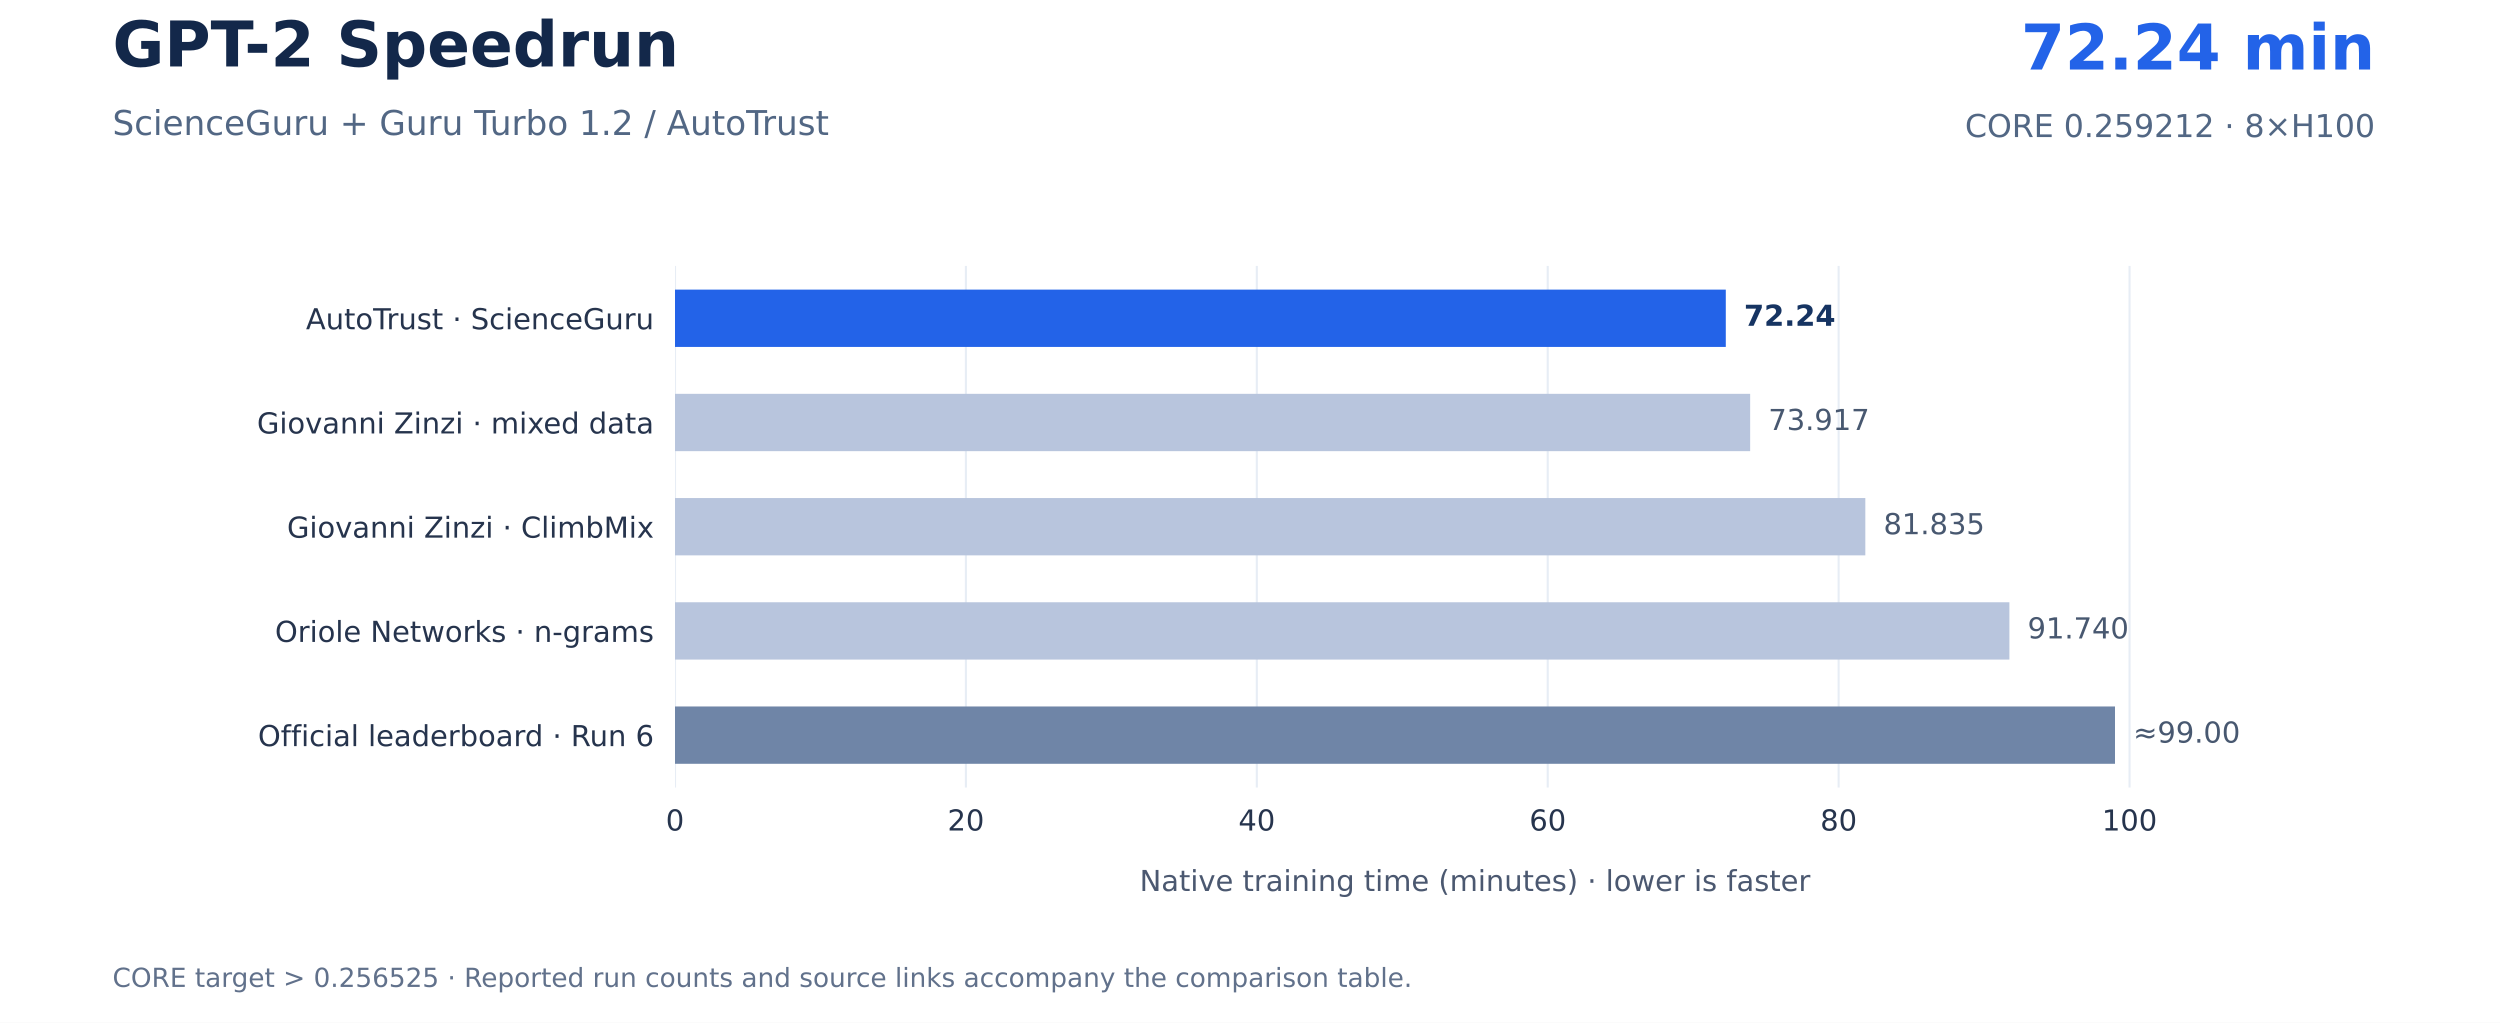
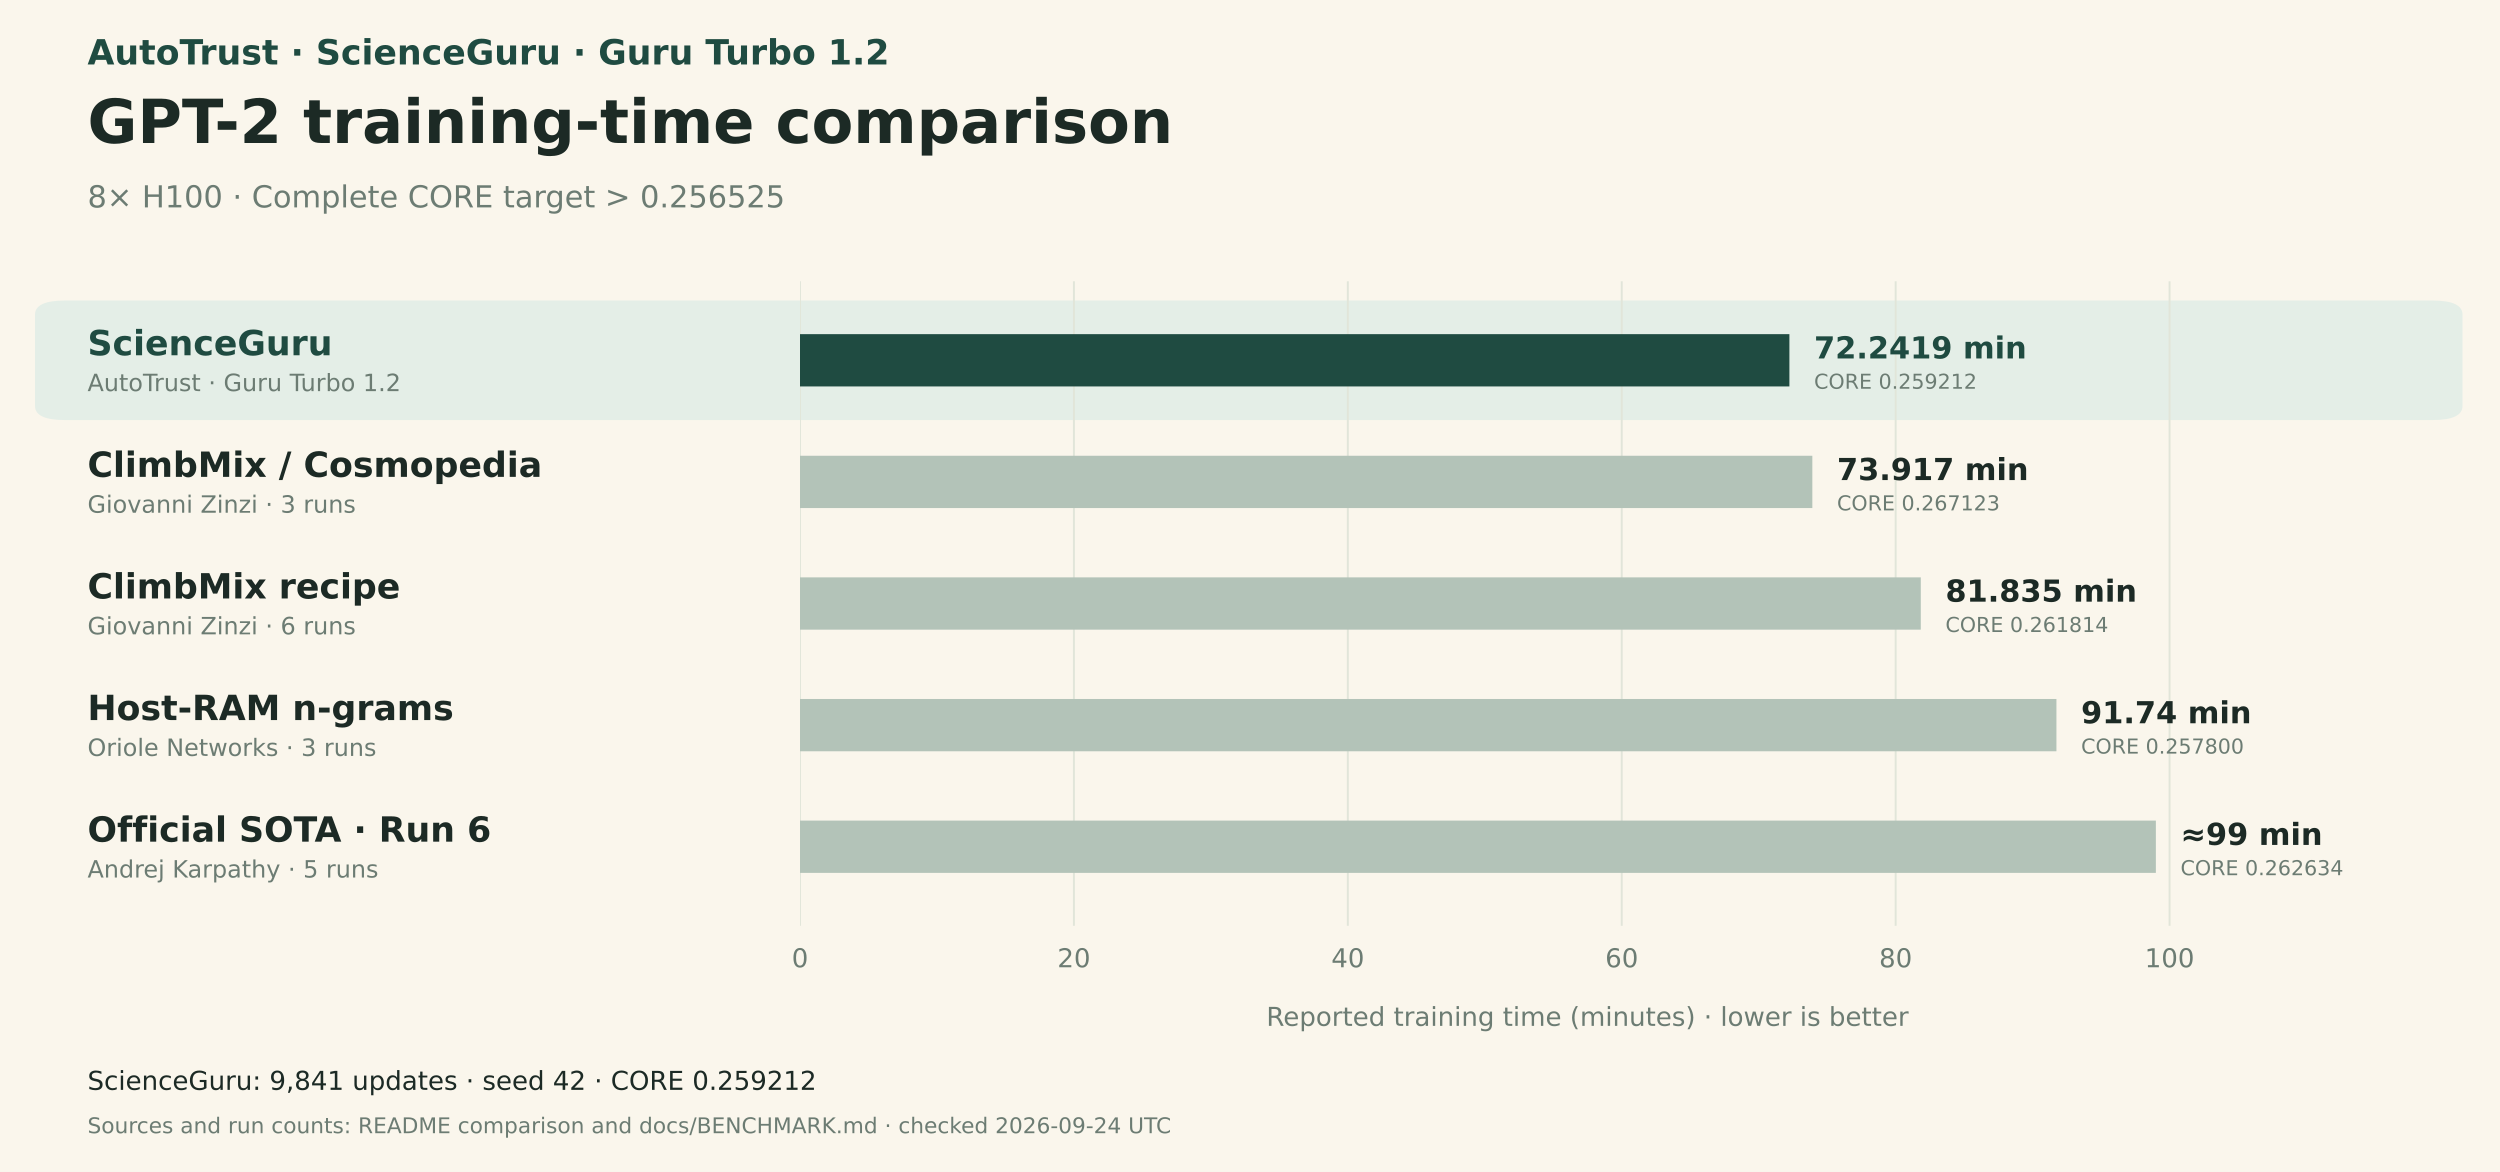
- <svg xmlns="http://www.w3.org/2000/svg" width="950.4pt" height="388.8pt" viewBox="0 0 950.4 388.8" version="1.1">
+ <svg xmlns="http://www.w3.org/2000/svg" width="1152pt" height="540pt" viewBox="0 0 1152 540" version="1.1" role="img" aria-labelledby="chart-title chart-description">
  <defs>
    <style type="text/css">*{stroke-linejoin: round; stroke-linecap: butt}</style>
  </defs>
  <g id="figure_1">
    <g id="patch_1">
-       <path d="M 0 388.8  L 950.4 388.8  L 950.4 0  L 0 0  z " style="fill: #ffffff" />
+       <path d="M 0 540  L 1152 540  L 1152 0  L 0 0  z " style="fill: #faf6ec" />
+     </g>
+     <g id="patch_2">
+       <path d="M 29.952 193.565  L 1120.896 193.565  Q 1134.72 193.565 1134.72 187.085  L 1134.72 144.965  Q 1134.72 138.485 1120.896 138.485  L 29.952 138.485  Q 16.128 138.485 16.128 144.965  L 16.128 187.085  Q 16.128 193.565 29.952 193.565  z " style="fill: #e4eee7" />
    </g>
    <g id="axes_1">
-       <g id="patch_2">
-         <path d="M 256.608 299.376  L 864.864 299.376  L 864.864 101.088  L 256.608 101.088  z " style="fill: #ffffff" />
+       <g id="patch_3">
+         <path d="M 368.64 426.6  L 1094.4 426.6  L 1094.4 129.6  L 368.64 129.6  L 368.64 426.6  z " style="fill: none" />
      </g>
      <g id="matplotlib.axis_1">
        <g id="xtick_1">
          <g id="line2d_1">
-             <path d="M 256.608 299.376  L 256.608 101.088  " clip-path="url(#p64c389d25c)" style="fill: none; stroke: #e7edf5; stroke-width: 0.8; stroke-linecap: square" />
+             <path d="M 368.64 426.6  L 368.64 129.6  " clip-path="url(#pcf9de2fba1)" style="fill: none; stroke: #e1e5d9; stroke-width: 0.9; stroke-linecap: square" />
          </g>
          <g id="line2d_2" />
          <g id="text_1">
-             <text style="font-size: 11px; font-family: 'DejaVu Sans'; text-anchor: middle; fill: #26344d" x="256.608" y="315.733" transform="rotate(-0 256.608 315.7334)">0</text>
+             <text style="font-size: 12px; font-family: 'DejaVu Sans'; text-anchor: middle; fill: #6c7c73" x="368.64" y="445.717" transform="rotate(-0 368.64 445.7172)">0</text>
          </g>
        </g>
        <g id="xtick_2">
          <g id="line2d_3">
-             <path d="M 367.2 299.376  L 367.2 101.088  " clip-path="url(#p64c389d25c)" style="fill: none; stroke: #e7edf5; stroke-width: 0.8; stroke-linecap: square" />
+             <path d="M 494.859 426.6  L 494.859 129.6  " clip-path="url(#pcf9de2fba1)" style="fill: none; stroke: #e1e5d9; stroke-width: 0.9; stroke-linecap: square" />
          </g>
          <g id="line2d_4" />
          <g id="text_2">
-             <text style="font-size: 11px; font-family: 'DejaVu Sans'; text-anchor: middle; fill: #26344d" x="367.2" y="315.733" transform="rotate(-0 367.2 315.7334)">20</text>
+             <text style="font-size: 12px; font-family: 'DejaVu Sans'; text-anchor: middle; fill: #6c7c73" x="494.859" y="445.717" transform="rotate(-0 494.8591 445.7172)">20</text>
          </g>
        </g>
        <g id="xtick_3">
          <g id="line2d_5">
-             <path d="M 477.792 299.376  L 477.792 101.088  " clip-path="url(#p64c389d25c)" style="fill: none; stroke: #e7edf5; stroke-width: 0.8; stroke-linecap: square" />
+             <path d="M 621.078 426.6  L 621.078 129.6  " clip-path="url(#pcf9de2fba1)" style="fill: none; stroke: #e1e5d9; stroke-width: 0.9; stroke-linecap: square" />
          </g>
          <g id="line2d_6" />
          <g id="text_3">
-             <text style="font-size: 11px; font-family: 'DejaVu Sans'; text-anchor: middle; fill: #26344d" x="477.792" y="315.733" transform="rotate(-0 477.792 315.7334)">40</text>
+             <text style="font-size: 12px; font-family: 'DejaVu Sans'; text-anchor: middle; fill: #6c7c73" x="621.078" y="445.717" transform="rotate(-0 621.0783 445.7172)">40</text>
          </g>
        </g>
        <g id="xtick_4">
          <g id="line2d_7">
-             <path d="M 588.384 299.376  L 588.384 101.088  " clip-path="url(#p64c389d25c)" style="fill: none; stroke: #e7edf5; stroke-width: 0.8; stroke-linecap: square" />
+             <path d="M 747.297 426.6  L 747.297 129.6  " clip-path="url(#pcf9de2fba1)" style="fill: none; stroke: #e1e5d9; stroke-width: 0.9; stroke-linecap: square" />
          </g>
          <g id="line2d_8" />
          <g id="text_4">
-             <text style="font-size: 11px; font-family: 'DejaVu Sans'; text-anchor: middle; fill: #26344d" x="588.384" y="315.733" transform="rotate(-0 588.384 315.7334)">60</text>
+             <text style="font-size: 12px; font-family: 'DejaVu Sans'; text-anchor: middle; fill: #6c7c73" x="747.297" y="445.717" transform="rotate(-0 747.2974 445.7172)">60</text>
          </g>
        </g>
        <g id="xtick_5">
          <g id="line2d_9">
-             <path d="M 698.976 299.376  L 698.976 101.088  " clip-path="url(#p64c389d25c)" style="fill: none; stroke: #e7edf5; stroke-width: 0.8; stroke-linecap: square" />
+             <path d="M 873.517 426.6  L 873.517 129.6  " clip-path="url(#pcf9de2fba1)" style="fill: none; stroke: #e1e5d9; stroke-width: 0.9; stroke-linecap: square" />
          </g>
          <g id="line2d_10" />
          <g id="text_5">
-             <text style="font-size: 11px; font-family: 'DejaVu Sans'; text-anchor: middle; fill: #26344d" x="698.976" y="315.733" transform="rotate(-0 698.976 315.7334)">80</text>
+             <text style="font-size: 12px; font-family: 'DejaVu Sans'; text-anchor: middle; fill: #6c7c73" x="873.517" y="445.717" transform="rotate(-0 873.5165 445.7172)">80</text>
          </g>
        </g>
        <g id="xtick_6">
          <g id="line2d_11">
-             <path d="M 809.568 299.376  L 809.568 101.088  " clip-path="url(#p64c389d25c)" style="fill: none; stroke: #e7edf5; stroke-width: 0.8; stroke-linecap: square" />
+             <path d="M 999.736 426.6  L 999.736 129.6  " clip-path="url(#pcf9de2fba1)" style="fill: none; stroke: #e1e5d9; stroke-width: 0.9; stroke-linecap: square" />
          </g>
          <g id="line2d_12" />
          <g id="text_6">
-             <text style="font-size: 11px; font-family: 'DejaVu Sans'; text-anchor: middle; fill: #26344d" x="809.568" y="315.733" transform="rotate(-0 809.568 315.7334)">100</text>
+             <text style="font-size: 12px; font-family: 'DejaVu Sans'; text-anchor: middle; fill: #6c7c73" x="999.736" y="445.717" transform="rotate(-0 999.7357 445.7172)">100</text>
          </g>
        </g>
        <g id="text_7">
-           <text style="font-size: 11px; font-family: 'DejaVu Sans'; text-anchor: middle; fill: #4b5870" x="560.736" y="338.734" transform="rotate(-0 560.736 338.7343)">Native training time (minutes) · lower is faster</text>
+           <text style="font-size: 12px; font-family: 'DejaVu Sans'; text-anchor: middle; fill: #6c7c73" x="731.52" y="472.718" transform="rotate(-0 731.52 472.7181)">Reported training time (minutes) · lower is better</text>
        </g>
      </g>
-       <g id="matplotlib.axis_2">
-         <g id="ytick_1">
-           <g id="line2d_13" />
-           <g id="text_8">
-             <text style="font-size: 11px; font-family: 'DejaVu Sans'; text-anchor: end; fill: #26344d" x="248.608" y="125.175" transform="rotate(-0 248.608 125.1752)">AutoTrust · ScienceGuru</text>
-           </g>
-         </g>
-         <g id="ytick_2">
-           <g id="line2d_14" />
-           <g id="text_9">
-             <text style="font-size: 11px; font-family: 'DejaVu Sans'; text-anchor: end; fill: #26344d" x="248.608" y="164.793" transform="rotate(-0 248.608 164.7932)">Giovanni Zinzi · mixed data</text>
-           </g>
-         </g>
-         <g id="ytick_3">
-           <g id="line2d_15" />
-           <g id="text_10">
-             <text style="font-size: 11px; font-family: 'DejaVu Sans'; text-anchor: end; fill: #26344d" x="248.608" y="204.411" transform="rotate(-0 248.608 204.4111)">Giovanni Zinzi · ClimbMix</text>
-           </g>
-         </g>
-         <g id="ytick_4">
-           <g id="line2d_16" />
-           <g id="text_11">
-             <text style="font-size: 11px; font-family: 'DejaVu Sans'; text-anchor: end; fill: #26344d" x="248.608" y="244.029" transform="rotate(-0 248.608 244.0291)">Oriole Networks · n-grams</text>
-           </g>
-         </g>
-         <g id="ytick_5">
-           <g id="line2d_17" />
-           <g id="text_12">
-             <text style="font-size: 11px; font-family: 'DejaVu Sans'; text-anchor: end; fill: #26344d" x="248.608" y="283.647" transform="rotate(-0 248.608 283.6471)">Official leaderboard · Run 6</text>
-           </g>
-         </g>
+       <g id="matplotlib.axis_2" />
+       <g id="patch_4">
+         <path d="M 368.64 153.976  L 824.555 153.976  L 824.555 178.073  L 368.64 178.073  z " clip-path="url(#pcf9de2fba1)" style="fill: #1f4b41" />
      </g>
-       <g id="patch_3">
-         <path d="M 256.608 110.101  L 656.077 110.101  L 656.077 131.891  L 256.608 131.891  z " clip-path="url(#p64c389d25c)" style="fill: #2363e8" />
+       <g id="text_8">
+         <text style="font-weight: 700; font-size: 14px; font-family: 'DejaVu Sans'; text-anchor: start; fill: #1f4b41" x="835.915" y="165.179" transform="rotate(-0 835.915 165.1788)">72.2419 min</text>
      </g>
-       <g id="patch_4">
-         <path d="M 256.608 149.719  L 665.339 149.719  L 665.339 171.509  L 256.608 171.509  z " clip-path="url(#p64c389d25c)" style="fill: #b8c5dd" />
+       <g id="text_9">
+         <text style="font-size: 9.5px; font-family: 'DejaVu Sans'; text-anchor: start; fill: #6c7c73" x="835.915" y="179.139" transform="rotate(-0 835.915 179.1395)">CORE 0.259212</text>
      </g>
      <g id="patch_5">
-         <path d="M 256.608 189.337  L 709.123 189.337  L 709.123 211.127  L 256.608 211.127  z " clip-path="url(#p64c389d25c)" style="fill: #b8c5dd" />
+         <path d="M 368.64 210.014  L 835.127 210.014  L 835.127 234.11  L 368.64 234.11  z " clip-path="url(#pcf9de2fba1)" style="fill: #b3c3b8" />
+       </g>
+       <g id="text_10">
+         <text style="font-weight: 700; font-size: 14px; font-family: 'DejaVu Sans'; text-anchor: start; fill: #1c2a25" x="846.487" y="221.217" transform="rotate(-0 846.4867 221.2165)">73.917 min</text>
+       </g>
+       <g id="text_11">
+         <text style="font-size: 9.5px; font-family: 'DejaVu Sans'; text-anchor: start; fill: #6c7c73" x="846.487" y="235.177" transform="rotate(-0 846.4867 235.1772)">CORE 0.267123</text>
      </g>
      <g id="patch_6">
-         <path d="M 256.608 228.955  L 763.894 228.955  L 763.894 250.745  L 256.608 250.745  z " clip-path="url(#p64c389d25c)" style="fill: #b8c5dd" />
+         <path d="M 368.64 266.052  L 885.097 266.052  L 885.097 290.148  L 368.64 290.148  z " clip-path="url(#pcf9de2fba1)" style="fill: #b3c3b8" />
+       </g>
+       <g id="text_12">
+         <text style="font-weight: 700; font-size: 14px; font-family: 'DejaVu Sans'; text-anchor: start; fill: #1c2a25" x="896.457" y="277.254" transform="rotate(-0 896.4568 277.2542)">81.835 min</text>
+       </g>
+       <g id="text_13">
+         <text style="font-size: 9.5px; font-family: 'DejaVu Sans'; text-anchor: start; fill: #6c7c73" x="896.457" y="291.215" transform="rotate(-0 896.4568 291.2149)">CORE 0.261814</text>
      </g>
      <g id="patch_7">
-         <path d="M 256.608 268.573  L 804.038 268.573  L 804.038 290.363  L 256.608 290.363  z " clip-path="url(#p64c389d25c)" style="fill: #6f85a7" />
-       </g>
-       <g id="text_13">
-         <text style="font-weight: 700; font-size: 11px; font-family: 'DejaVu Sans'; text-anchor: start; fill: #163462" x="662.989" y="123.853" transform="rotate(-0 662.9887 123.8535)">72.24</text>
+         <path d="M 368.64 322.09  L 947.607 322.09  L 947.607 346.186  L 368.64 346.186  z " clip-path="url(#pcf9de2fba1)" style="fill: #b3c3b8" />
      </g>
      <g id="text_14">
-         <text style="font-size: 11px; font-family: 'DejaVu Sans'; text-anchor: start; fill: #485870" x="672.251" y="163.471" transform="rotate(-0 672.2514 163.4714)">73.917</text>
+         <text style="font-weight: 700; font-size: 14px; font-family: 'DejaVu Sans'; text-anchor: start; fill: #1c2a25" x="958.967" y="333.292" transform="rotate(-0 958.9669 333.292)">91.74 min</text>
      </g>
      <g id="text_15">
-         <text style="font-size: 11px; font-family: 'DejaVu Sans'; text-anchor: start; fill: #485870" x="716.035" y="203.089" transform="rotate(-0 716.0348 203.0894)">81.835</text>
+         <text style="font-size: 9.5px; font-family: 'DejaVu Sans'; text-anchor: start; fill: #6c7c73" x="958.967" y="347.253" transform="rotate(-0 958.9669 347.2527)">CORE 0.257800</text>
+       </g>
+       <g id="patch_8">
+         <path d="M 368.64 378.127  L 993.425 378.127  L 993.425 402.224  L 368.64 402.224  z " clip-path="url(#pcf9de2fba1)" style="fill: #b3c3b8" />
      </g>
      <g id="text_16">
-         <text style="font-size: 11px; font-family: 'DejaVu Sans'; text-anchor: start; fill: #485870" x="770.806" y="242.707" transform="rotate(-0 770.8055 242.7074)">91.740</text>
+         <text style="font-weight: 700; font-size: 14px; font-family: 'DejaVu Sans'; text-anchor: start; fill: #1c2a25" x="1004.784" y="389.33" transform="rotate(-0 1004.784 389.3297)">≈99 min</text>
      </g>
      <g id="text_17">
-         <text style="font-size: 11px; font-family: 'DejaVu Sans'; text-anchor: start; fill: #485870" x="810.95" y="282.325" transform="rotate(-0 810.9504 282.3254)">≈99.00</text>
+         <text style="font-size: 9.5px; font-family: 'DejaVu Sans'; text-anchor: start; fill: #6c7c73" x="1004.784" y="403.29" transform="rotate(-0 1004.784 403.2904)">CORE 0.262634</text>
      </g>
    </g>
    <g id="text_18">
-       <text style="font-weight: 700; font-size: 24px; font-family: 'DejaVu Sans'; text-anchor: start; fill: #13284a" x="42.768" y="25.272" transform="rotate(-0 42.768 25.272)">GPT-2 Speedrun</text>
+       <text style="font-weight: 700; font-size: 16px; font-family: 'DejaVu Sans'; text-anchor: start; fill: #1f4b41" x="40.32" y="29.7" transform="rotate(-0 40.32 29.7)">AutoTrust · ScienceGuru · Guru Turbo 1.2</text>
    </g>
    <g id="text_19">
-       <text style="font-size: 13px; font-family: 'DejaVu Sans'; text-anchor: start; fill: #526784" x="42.768" y="51.322" transform="rotate(-0 42.768 51.3216)">ScienceGuru + Guru Turbo 1.2   /   AutoTrust</text>
+       <text style="font-weight: 700; font-size: 28px; font-family: 'DejaVu Sans'; text-anchor: start; fill: #1c2a25" x="40.32" y="65.88" transform="rotate(-0 40.32 65.88)">GPT-2 training-time comparison</text>
    </g>
    <g id="text_20">
-       <text style="font-weight: 700; font-size: 24px; font-family: 'DejaVu Sans'; text-anchor: end; fill: #2363e8" x="902.88" y="26.438" transform="rotate(-0 902.88 26.4384)">72.24 min</text>
+       <text style="font-size: 14px; font-family: 'DejaVu Sans'; text-anchor: start; fill: #6c7c73" x="40.32" y="95.58" transform="rotate(-0 40.32 95.58)">8× H100  ·  Complete CORE target &gt; 0.256525</text>
    </g>
    <g id="text_21">
-       <text style="font-size: 12px; font-family: 'DejaVu Sans'; text-anchor: end; fill: #526784" x="902.88" y="52.099" transform="rotate(-0 902.88 52.0992)">CORE 0.259212  ·  8×H100</text>
+       <text style="font-weight: 700; font-size: 16px; font-family: 'DejaVu Sans'; text-anchor: start; fill: #1f4b41" x="40.32" y="163.701" transform="rotate(-0 40.32 163.7014)">ScienceGuru</text>
    </g>
    <g id="text_22">
-       <text style="font-size: 10px; font-family: 'DejaVu Sans'; text-anchor: start; fill: #61718b" x="42.768" y="375.192" transform="rotate(-0 42.768 375.192)">CORE target &gt; 0.256525  ·  Reported run counts and source links accompany the comparison table.</text>
+       <text style="font-size: 11px; font-family: 'DejaVu Sans'; text-anchor: start; fill: #6c7c73" x="40.32" y="180.222" transform="rotate(-0 40.32 180.2224)">AutoTrust · Guru Turbo 1.2</text>
+     </g>
+     <g id="text_23">
+       <text style="font-weight: 700; font-size: 16px; font-family: 'DejaVu Sans'; text-anchor: start; fill: #1c2a25" x="40.32" y="219.739" transform="rotate(-0 40.32 219.7391)">ClimbMix / Cosmopedia</text>
+     </g>
+     <g id="text_24">
+       <text style="font-size: 11px; font-family: 'DejaVu Sans'; text-anchor: start; fill: #6c7c73" x="40.32" y="236.26" transform="rotate(-0 40.32 236.2601)">Giovanni Zinzi · 3 runs</text>
+     </g>
+     <g id="text_25">
+       <text style="font-weight: 700; font-size: 16px; font-family: 'DejaVu Sans'; text-anchor: start; fill: #1c2a25" x="40.32" y="275.777" transform="rotate(-0 40.32 275.7769)">ClimbMix recipe</text>
+     </g>
+     <g id="text_26">
+       <text style="font-size: 11px; font-family: 'DejaVu Sans'; text-anchor: start; fill: #6c7c73" x="40.32" y="292.298" transform="rotate(-0 40.32 292.2979)">Giovanni Zinzi · 6 runs</text>
+     </g>
+     <g id="text_27">
+       <text style="font-weight: 700; font-size: 16px; font-family: 'DejaVu Sans'; text-anchor: start; fill: #1c2a25" x="40.32" y="331.814" transform="rotate(-0 40.32 331.814)">Host-RAM n-grams</text>
+     </g>
+     <g id="text_28">
+       <text style="font-size: 11px; font-family: 'DejaVu Sans'; text-anchor: start; fill: #6c7c73" x="40.32" y="348.336" transform="rotate(-0 40.32 348.3356)">Oriole Networks · 3 runs</text>
+     </g>
+     <g id="text_29">
+       <text style="font-weight: 700; font-size: 16px; font-family: 'DejaVu Sans'; text-anchor: start; fill: #1c2a25" x="40.32" y="387.852" transform="rotate(-0 40.32 387.8523)">Official SOTA · Run 6</text>
+     </g>
+     <g id="text_30">
+       <text style="font-size: 11px; font-family: 'DejaVu Sans'; text-anchor: start; fill: #6c7c73" x="40.32" y="404.373" transform="rotate(-0 40.32 404.3733)">Andrej Karpathy · 5 runs</text>
+     </g>
+     <g id="text_31">
+       <text style="font-size: 12px; font-family: 'DejaVu Sans'; text-anchor: start; fill: #1c2a25" x="40.32" y="502.2" transform="rotate(-0 40.32 502.2)">ScienceGuru: 9,841 updates · seed 42 · CORE 0.259212</text>
+     </g>
+     <g id="text_32">
+       <text style="font-size: 10px; font-family: 'DejaVu Sans'; text-anchor: start; fill: #6c7c73" x="40.32" y="522.18" transform="rotate(-0 40.32 522.18)">Sources and run counts: README comparison and docs/BENCHMARK.md · checked 2026-09-24 UTC</text>
    </g>
  </g>
  <defs>
-     <clipPath id="p64c389d25c">
-       <rect x="256.608" y="101.088" width="608.256" height="198.288" />
+     <clipPath id="pcf9de2fba1">
+       <rect x="368.64" y="129.6" width="725.76" height="297" />
    </clipPath>
  </defs>
</svg>
